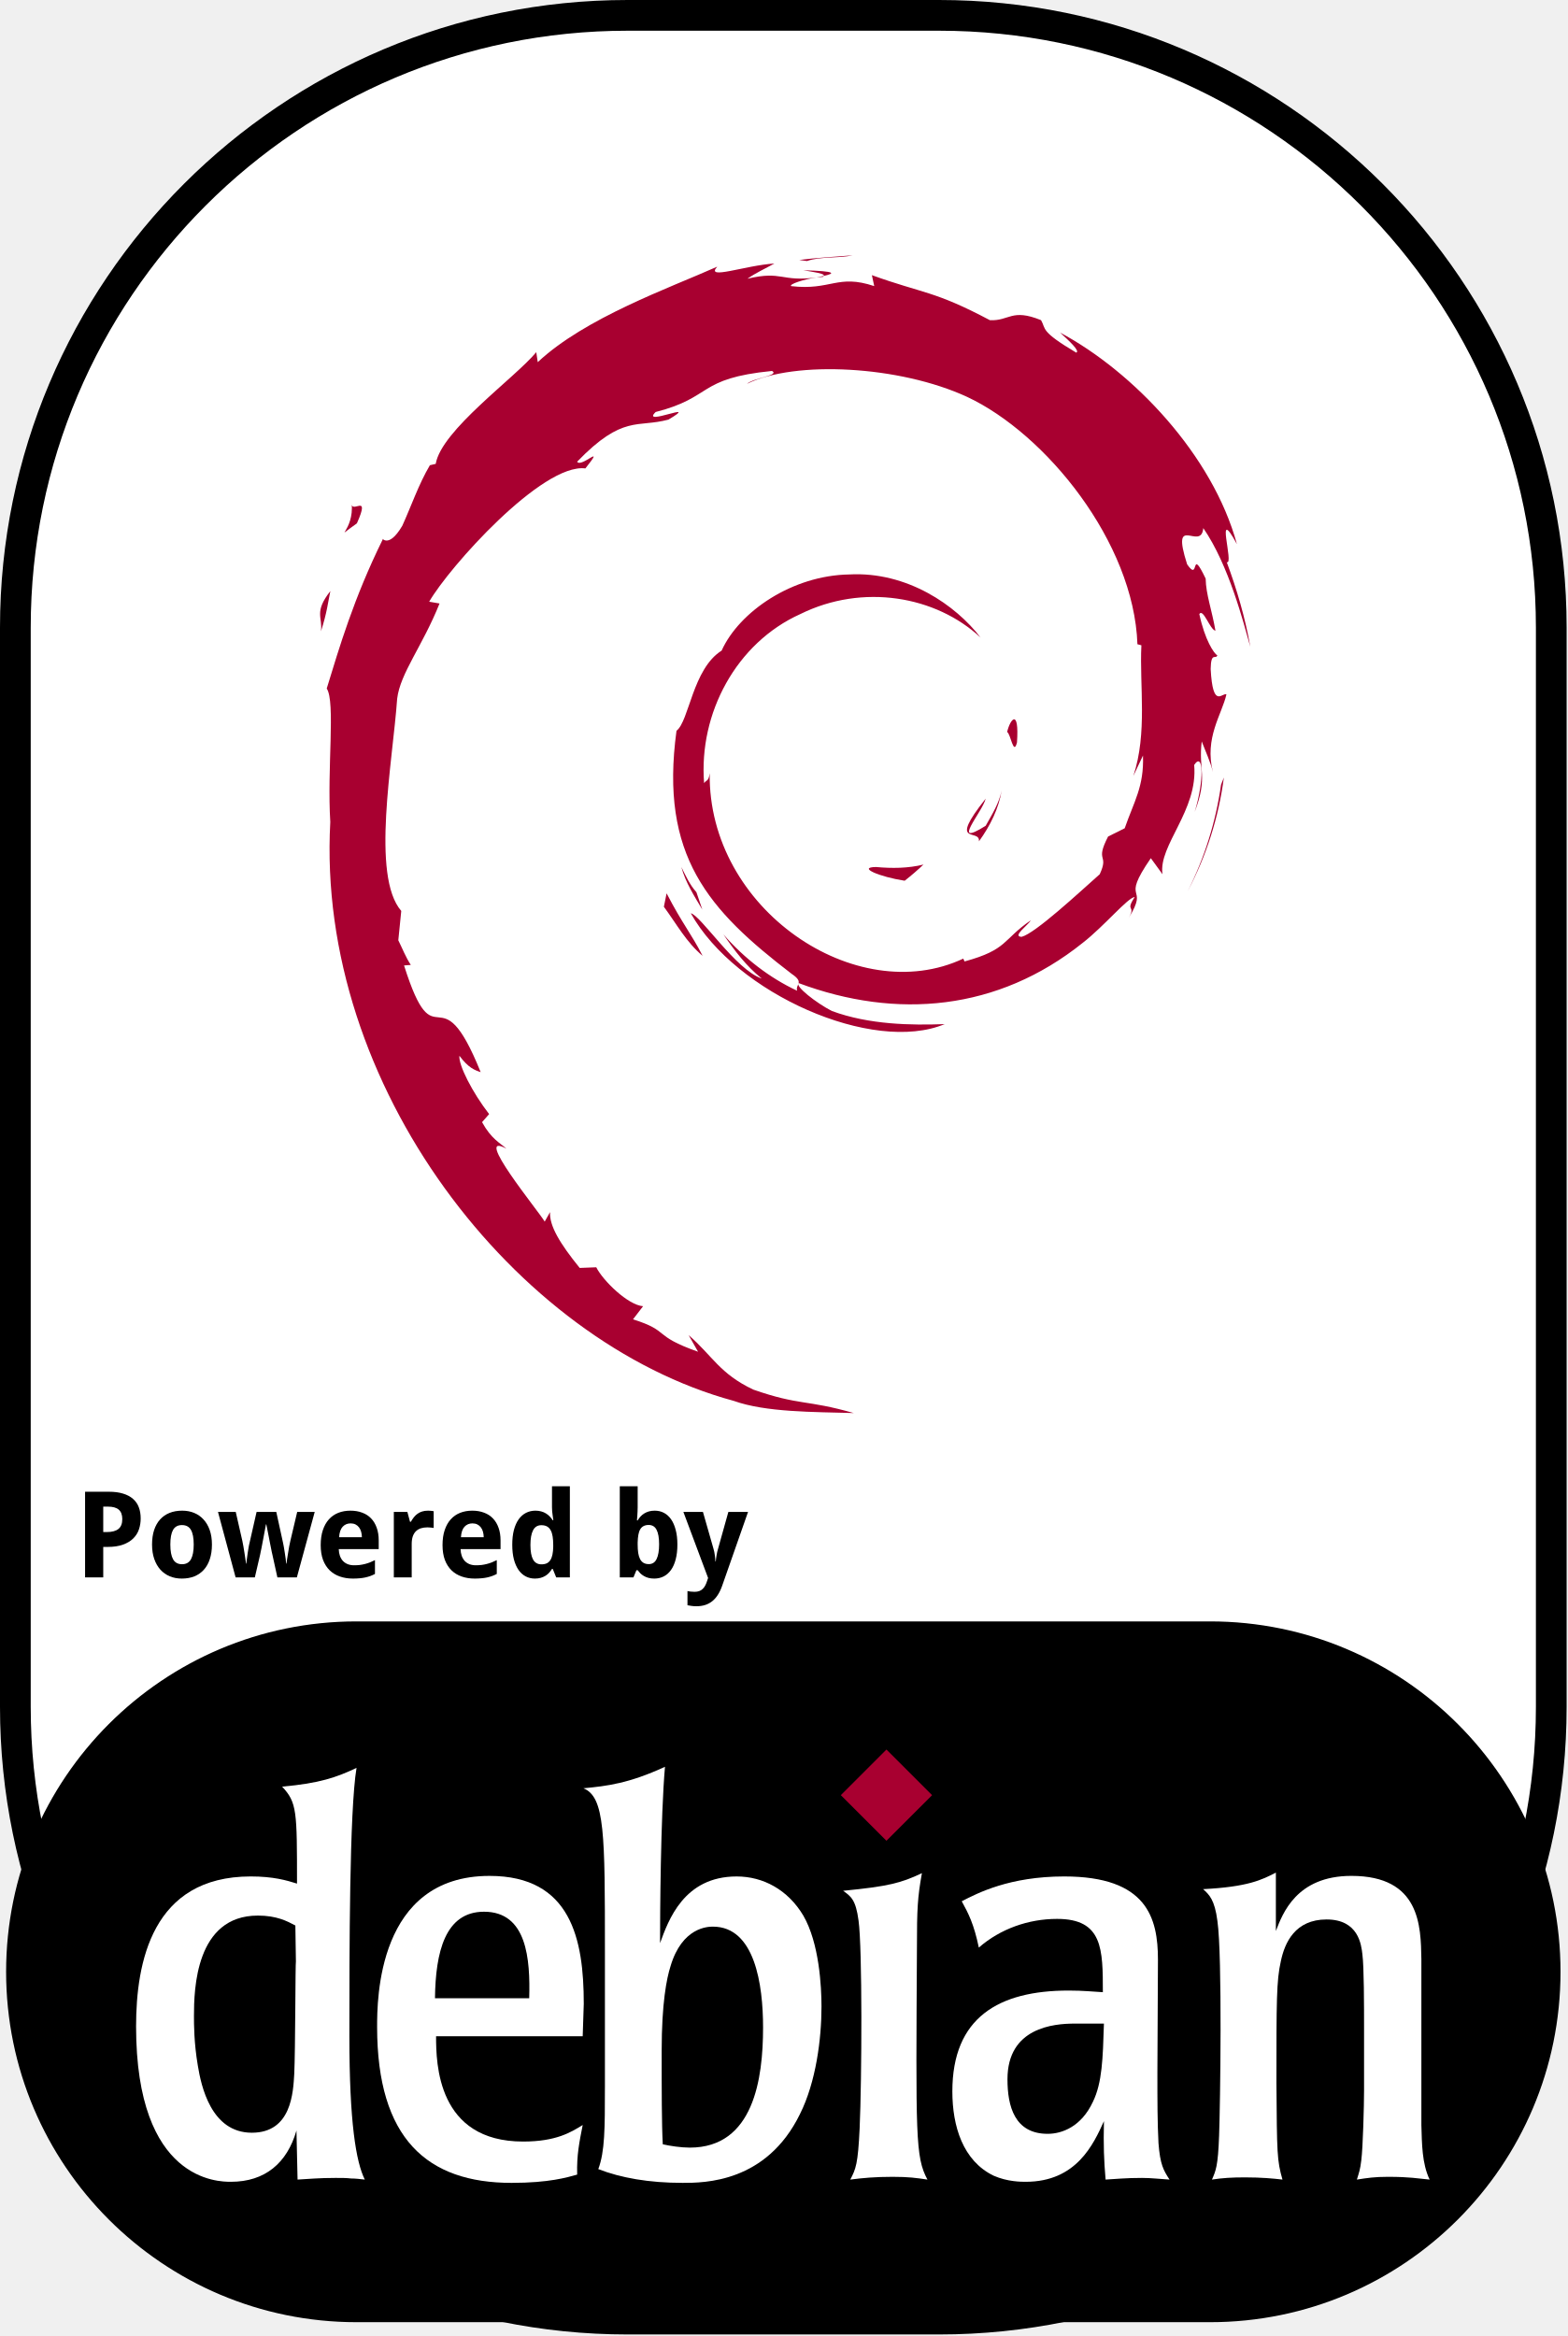
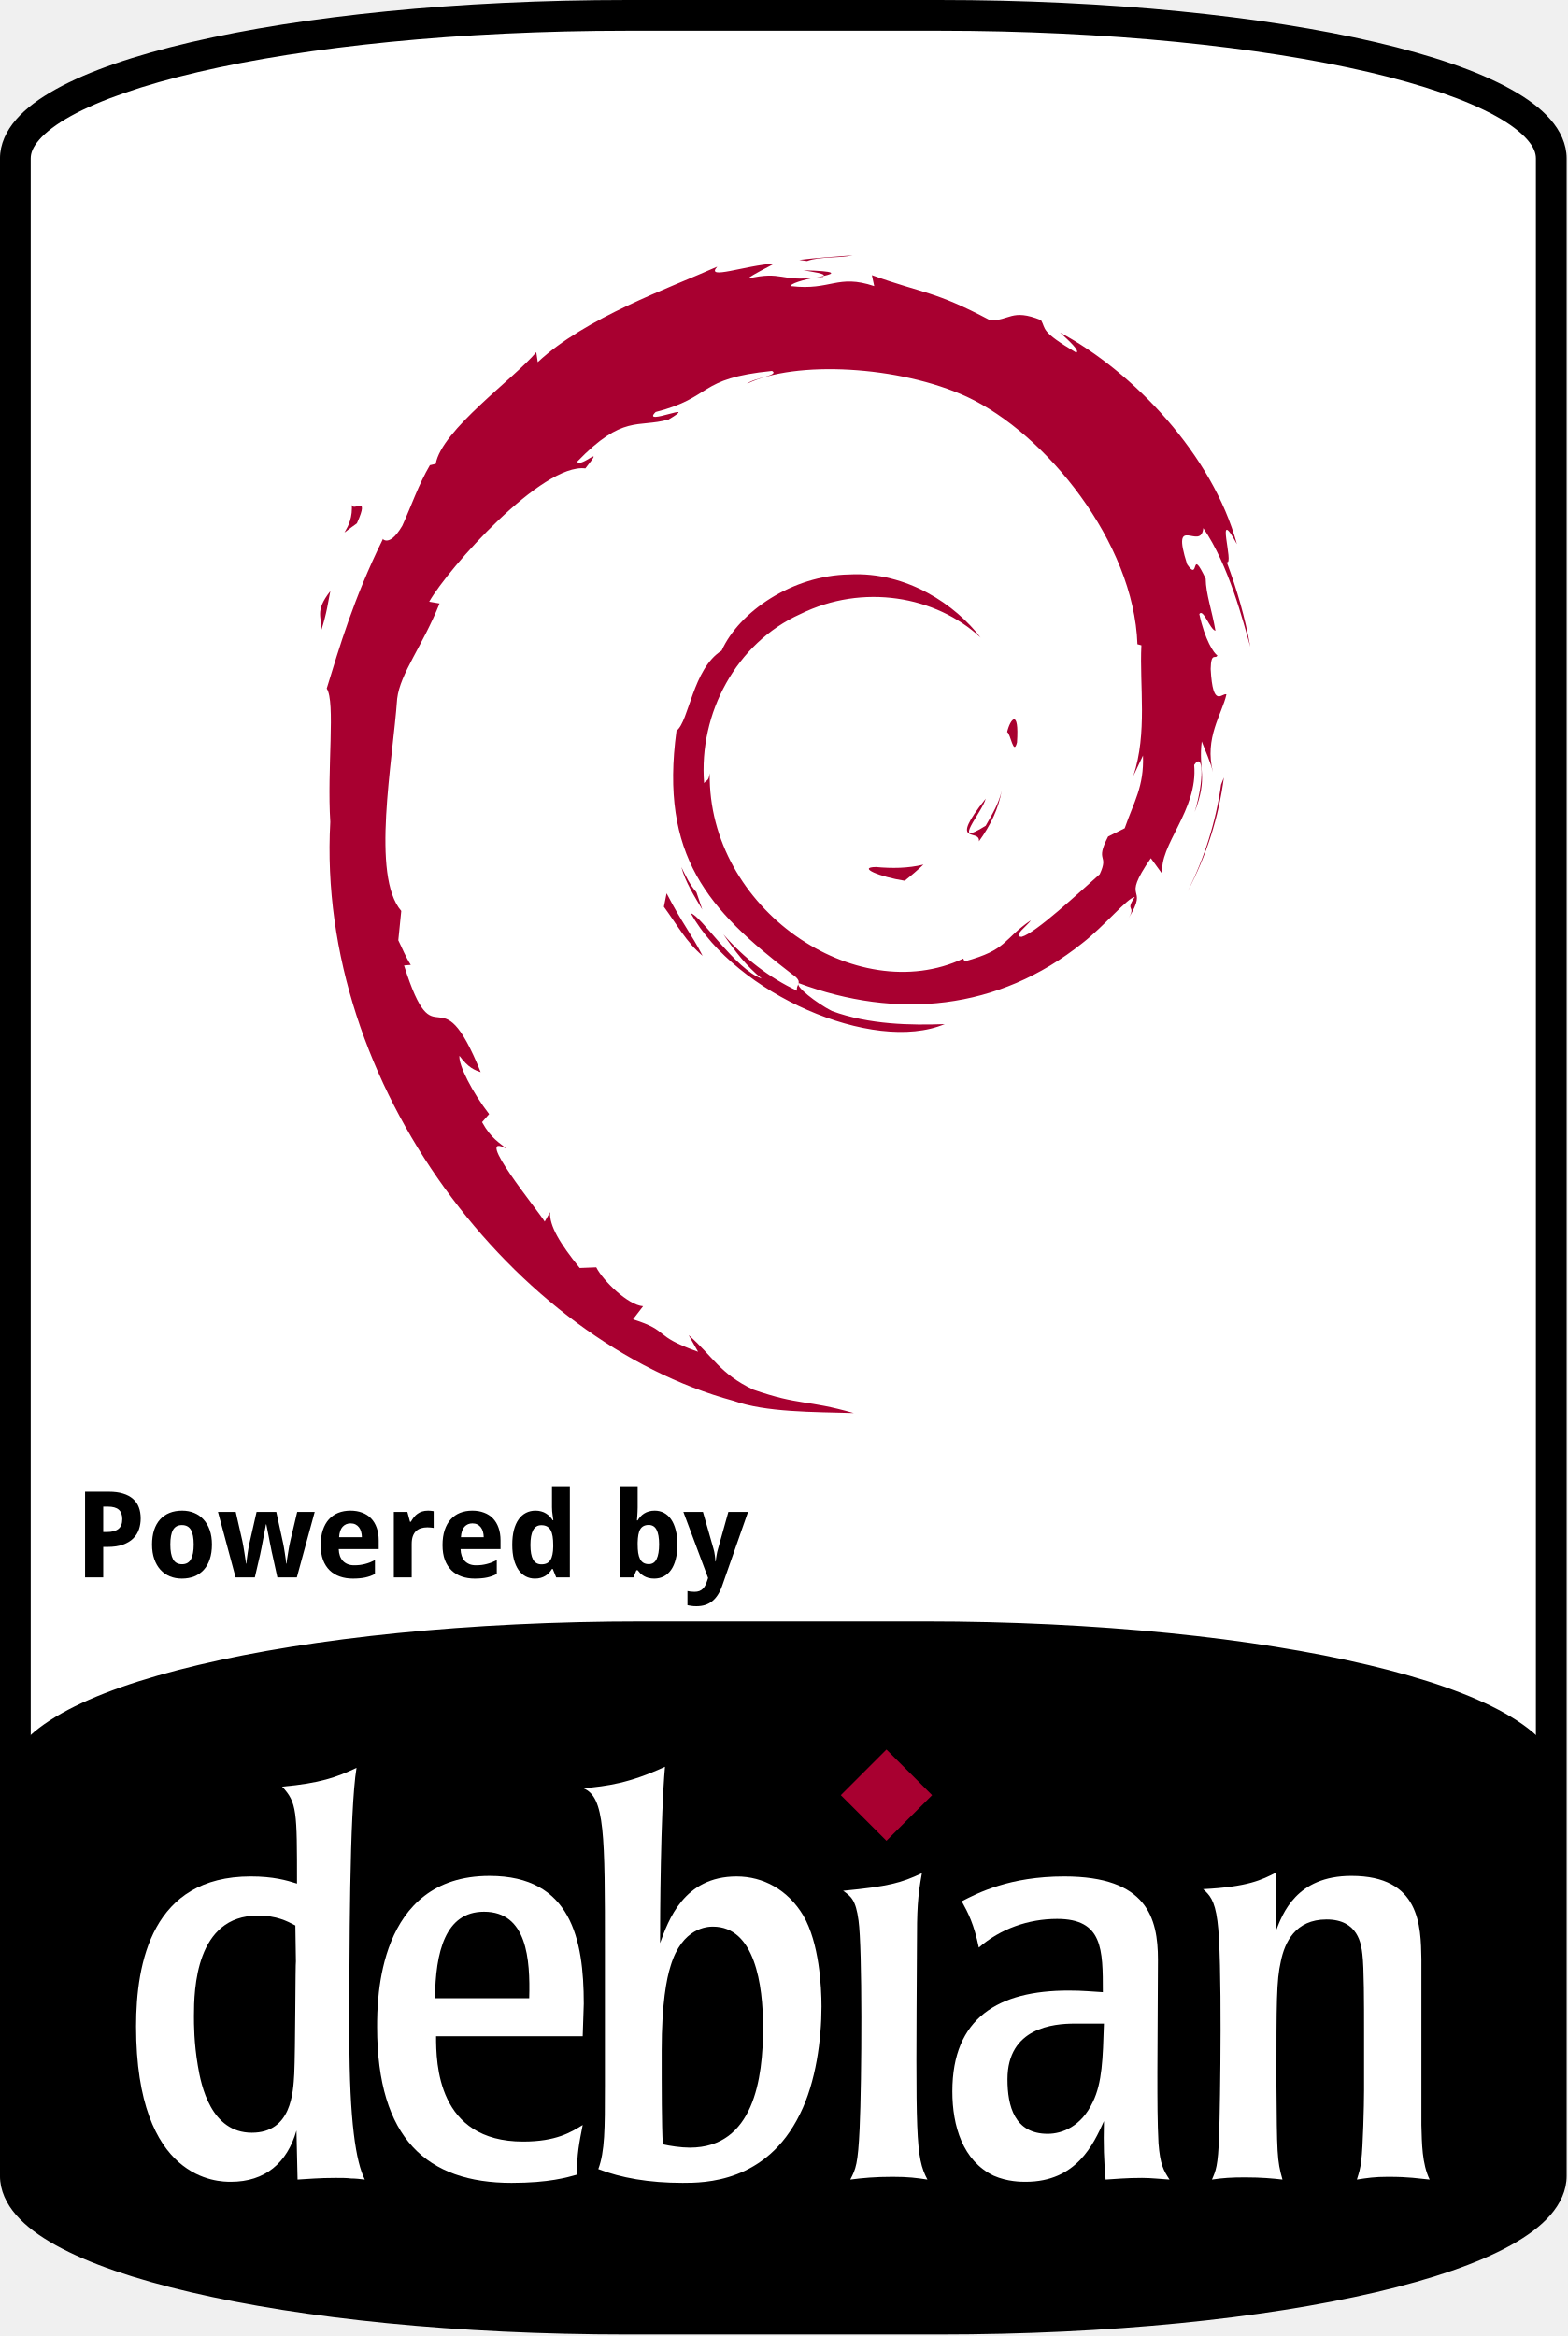
- <svg xmlns="http://www.w3.org/2000/svg" width="100%" height="100%" viewBox="0 0 907 1352" version="1.1" xml:space="preserve" style="fill-rule:evenodd;clip-rule:evenodd;stroke-linejoin:round;">
+ <svg xmlns="http://www.w3.org/2000/svg" width="100%" height="100%" viewBox="0 0 907 1352" version="1.1" xml:space="preserve" style="fill-rule:evenodd;clip-rule:evenodd;stroke-linejoin:round;stroke-miterlimit:2;">
  <rect id="Debian" x="0" y="0" width="906.667" height="1351.11" style="fill:none;" />
  <clipPath id="_clip1">
    <rect x="0" y="0" width="906.667" height="1351.11" />
  </clipPath>
  <g clip-path="url(#_clip1)">
-     <g id="READ-ME">
-       <path id="Frame" d="M897.778,363.221c-0,-195.561 -158.771,-354.332 -354.333,-354.332l-180.224,-0c-195.561,-0 -354.332,158.771 -354.332,354.332l-0,624.669c-0,195.561 158.771,354.332 354.332,354.332l180.224,0c195.562,0 354.333,-158.771 354.333,-354.332l-0,-624.669Z" style="fill:#fff;stroke:#000;stroke-width:17.78px;" />
-       <path id="Bottom" d="M895.371,1141.21c-0,-107.643 -87.393,-195.036 -195.036,-195.036l-494.004,0c-107.643,0 -195.035,87.393 -195.035,195.036c-0,107.643 87.392,195.036 195.035,195.036l494.004,-0c107.643,-0 195.036,-87.393 195.036,-195.036Z" style="stroke:#000;stroke-width:15.52px;" />
+     <g>
+       <g id="Frame">
+         <path id="path36023" d="M363.216,8.892l180.223,-0c196.299,-0 354.331,36.928 354.331,82.799l0,1167.73c0,45.871 -158.032,82.8 -354.331,82.8l-180.223,-0c-196.3,-0 -354.331,-36.929 -354.331,-82.8l-0,-1167.73c-0,-45.871 158.031,-82.799 354.331,-82.799Z" style="fill:#fff;fill-rule:nonzero;" />
+         <path id="path36025" d="M363.223,0c-98.707,0 -187.78,9.234 -252.805,24.429c-32.513,7.598 -58.999,16.618 -78.087,27.198c-9.543,5.29 -17.286,10.978 -22.976,17.509c-5.69,6.53 -9.365,14.275 -9.365,22.561l-0,1167.72c-0,8.285 3.675,16.03 9.365,22.56c5.69,6.531 13.433,12.219 22.976,17.509c19.088,10.581 45.574,19.6 78.087,27.198c65.025,15.195 154.098,24.429 252.805,24.429l180.21,0c98.707,0 187.781,-9.234 252.806,-24.429c32.512,-7.598 58.999,-16.617 78.086,-27.198c9.544,-5.29 17.286,-10.978 22.976,-17.509c5.69,-6.53 9.366,-14.275 9.366,-22.56l-0,-1167.72c-0,-8.286 -3.676,-16.031 -9.366,-22.561c-5.69,-6.531 -13.432,-12.219 -22.976,-17.509c-19.087,-10.58 -45.574,-19.6 -78.086,-27.198c-65.025,-15.195 -154.099,-24.429 -252.806,-24.429l-180.21,0Zm0,17.786l180.21,-0c97.592,-0 185.703,9.231 248.769,23.968c31.532,7.368 56.817,16.176 73.495,25.421c8.339,4.622 14.482,9.365 18.201,13.633c3.719,4.269 4.983,7.706 4.983,10.889l-0,1167.72c-0,3.182 -1.264,6.619 -4.983,10.888c-3.719,4.269 -9.862,9.011 -18.201,13.633c-16.678,9.245 -41.963,18.053 -73.495,25.421c-63.066,14.738 -151.177,23.969 -248.769,23.969l-180.21,-0c-97.592,-0 -185.703,-9.231 -248.768,-23.969c-31.533,-7.368 -56.818,-16.176 -73.496,-25.421c-8.339,-4.622 -14.482,-9.364 -18.201,-13.633c-3.719,-4.269 -4.983,-7.706 -4.983,-10.888l0,-1167.72c0,-3.183 1.264,-6.62 4.983,-10.889c3.719,-4.268 9.862,-9.011 18.201,-13.633c16.678,-9.245 41.963,-18.053 73.496,-25.421c63.065,-14.737 151.176,-23.968 248.768,-23.968Z" style="fill-rule:nonzero;" />
+       </g>
+       <g id="Bottom">
+         <path id="path35979" d="M371.596,946.173l163.463,0c199.609,0 360.304,38.151 360.304,85.54l0,218.99c0,47.389 -160.695,85.54 -360.304,85.54l-163.463,-0c-199.609,-0 -360.304,-38.151 -360.304,-85.54l-0,-218.99c-0,-47.389 160.695,-85.54 360.304,-85.54Z" style="fill-rule:nonzero;" />
+         <path id="path35981" d="M371.597,938.419c-100.298,0 -190.805,9.547 -256.796,25.214c-32.996,7.833 -59.838,17.123 -79.079,27.958c-19.24,10.836 -32.18,23.883 -32.18,40.116l0,218.988c0,16.233 12.94,29.303 32.18,40.139c19.241,10.835 46.083,20.125 79.079,27.958c65.991,15.667 156.498,25.214 256.796,25.214l163.462,0c100.299,0 190.805,-9.547 256.797,-25.214c32.996,-7.833 59.837,-17.123 79.078,-27.958c19.24,-10.836 32.18,-23.906 32.18,-40.139l0,-218.988c0,-16.233 -12.94,-29.28 -32.18,-40.116c-19.241,-10.835 -46.082,-20.125 -79.078,-27.958c-65.992,-15.667 -156.498,-25.214 -256.797,-25.214l-163.462,0Zm0,15.525l163.462,-0c99.31,-0 188.963,9.52 253.221,24.775c32.129,7.628 57.914,16.745 75.041,26.39c17.128,9.646 24.291,19.137 24.291,26.598l0,218.988c0,7.461 -7.163,16.952 -24.291,26.598c-17.127,9.645 -42.912,18.762 -75.041,26.39c-64.258,15.255 -153.911,24.798 -253.221,24.798l-163.462,0c-99.31,0 -188.963,-9.543 -253.221,-24.798c-32.129,-7.628 -57.913,-16.745 -75.041,-26.39c-17.127,-9.646 -24.291,-19.137 -24.291,-26.598l0,-218.988c0,-7.461 7.164,-16.952 24.291,-26.598c17.128,-9.645 42.912,-18.762 75.041,-26.39c64.258,-15.255 153.911,-24.775 253.221,-24.775Z" style="fill-rule:nonzero;" />
+       </g>
      <g id="Powered-By">
-         <path id="path12547" d="M59.75,886.702l2.069,0c2.962,0 5.189,-0.588 6.681,-1.763c1.515,-1.176 2.272,-3.087 2.272,-5.732c-0,-2.464 -0.678,-4.284 -2.035,-5.46c-1.334,-1.176 -3.436,-1.763 -6.308,-1.763l-2.679,-0l0,14.718Zm21.671,-7.868c-0,2.171 -0.328,4.251 -0.984,6.24c-0.655,1.99 -1.741,3.742 -3.255,5.257c-1.493,1.515 -3.471,2.724 -5.935,3.628c-2.442,0.905 -5.472,1.357 -9.089,1.357l-2.408,-0l0,17.635l-10.513,-0l0,-49.581l13.769,-0c3.188,-0 5.935,0.362 8.241,1.085c2.328,0.701 4.239,1.718 5.731,3.052c1.515,1.312 2.634,2.928 3.358,4.85c0.723,1.899 1.085,4.058 1.085,6.477l-0,0Z" style="fill-rule:nonzero;" />
-         <path id="path12549" d="M98.581,893.926c-0,3.775 0.531,6.624 1.594,8.546c1.062,1.899 2.792,2.848 5.189,2.848c2.373,0 4.092,-0.96 5.154,-2.882c1.063,-1.922 1.594,-4.759 1.594,-8.512c0,-3.776 -0.531,-6.591 -1.594,-8.445c-1.062,-1.876 -2.803,-2.815 -5.222,-2.815c-2.374,0 -4.092,0.939 -5.155,2.815c-1.04,1.854 -1.56,4.669 -1.56,8.445Zm24.078,-0c0,3.165 -0.407,5.968 -1.221,8.41c-0.791,2.442 -1.944,4.499 -3.459,6.172c-1.492,1.673 -3.323,2.951 -5.494,3.832c-2.148,0.86 -4.567,1.289 -7.257,1.289c-2.51,0 -4.816,-0.429 -6.918,-1.289c-2.103,-0.881 -3.923,-2.159 -5.46,-3.832c-1.515,-1.673 -2.702,-3.73 -3.561,-6.172c-0.859,-2.442 -1.289,-5.245 -1.289,-8.41c-0,-3.143 0.396,-5.935 1.187,-8.377c0.814,-2.442 1.967,-4.488 3.459,-6.138c1.515,-1.673 3.346,-2.939 5.494,-3.799c2.148,-0.859 4.578,-1.288 7.291,-1.288c2.51,-0 4.816,0.429 6.919,1.288c2.102,0.86 3.911,2.126 5.426,3.799c1.537,1.65 2.735,3.696 3.595,6.138c0.859,2.442 1.288,5.234 1.288,8.377Z" style="fill-rule:nonzero;" />
-         <path id="path12551" d="M160.54,912.951l-2.916,-13.26c-0.091,-0.384 -0.215,-0.927 -0.373,-1.628c-0.136,-0.724 -0.294,-1.526 -0.475,-2.408c-0.181,-0.904 -0.373,-1.854 -0.576,-2.849c-0.181,-1.017 -0.373,-2.023 -0.577,-3.018c-0.452,-2.329 -0.95,-4.838 -1.492,-7.529l-0.204,0c-0.52,2.691 -0.994,5.212 -1.424,7.563c-0.181,0.995 -0.373,2.001 -0.576,3.018c-0.181,1.018 -0.362,1.979 -0.543,2.883c-0.181,0.882 -0.35,1.684 -0.509,2.408c-0.135,0.723 -0.248,1.289 -0.339,1.695l-3.052,13.125l-11.124,-0l-10.208,-37.915l10.276,-0l3.832,16.787c0.204,0.882 0.407,1.944 0.611,3.188c0.226,1.221 0.429,2.464 0.61,3.73c0.204,1.244 0.384,2.431 0.543,3.561c0.158,1.108 0.282,1.99 0.373,2.645l0.203,0c0.023,-0.43 0.068,-0.983 0.136,-1.661c0.09,-0.701 0.192,-1.447 0.305,-2.239c0.113,-0.791 0.226,-1.594 0.339,-2.408c0.136,-0.836 0.26,-1.616 0.373,-2.34c0.136,-0.723 0.249,-1.356 0.339,-1.899c0.113,-0.565 0.204,-0.961 0.272,-1.187l4.137,-18.177l11.395,-0l3.968,18.177c0.113,0.498 0.26,1.267 0.441,2.306c0.181,1.04 0.361,2.16 0.542,3.358c0.204,1.176 0.373,2.329 0.509,3.459c0.136,1.108 0.215,1.978 0.237,2.611l0.204,0c0.068,-0.565 0.181,-1.402 0.339,-2.509c0.181,-1.108 0.373,-2.295 0.576,-3.561c0.204,-1.289 0.419,-2.566 0.645,-3.832c0.249,-1.266 0.475,-2.34 0.678,-3.222l3.968,-16.787l10.14,-0l-10.343,37.915l-11.26,-0Z" style="fill-rule:nonzero;" />
-         <path id="path12553" d="M202.898,881.683c-1.831,-0 -3.357,0.644 -4.578,1.933c-1.198,1.289 -1.888,3.312 -2.069,6.07l13.192,0c-0.022,-1.153 -0.169,-2.215 -0.441,-3.187c-0.271,-0.973 -0.678,-1.809 -1.22,-2.51c-0.543,-0.724 -1.221,-1.289 -2.035,-1.696c-0.814,-0.407 -1.764,-0.61 -2.849,-0.61l0,-0Zm1.323,31.946c-2.713,0 -5.212,-0.395 -7.495,-1.187c-2.284,-0.791 -4.251,-1.978 -5.901,-3.561c-1.65,-1.605 -2.939,-3.617 -3.866,-6.036c-0.905,-2.442 -1.357,-5.302 -1.357,-8.58c0,-3.324 0.419,-6.229 1.255,-8.716c0.837,-2.487 2.001,-4.556 3.493,-6.206c1.515,-1.673 3.324,-2.928 5.426,-3.765c2.126,-0.836 4.477,-1.254 7.054,-1.254c2.51,-0 4.771,0.384 6.783,1.152c2.035,0.747 3.753,1.855 5.155,3.324c1.424,1.47 2.509,3.278 3.255,5.426c0.769,2.125 1.153,4.567 1.153,7.325l0,5.019l-23.128,0c0.044,1.447 0.271,2.759 0.678,3.934c0.429,1.153 1.017,2.137 1.763,2.951c0.769,0.791 1.685,1.402 2.747,1.831c1.086,0.43 2.318,0.645 3.697,0.645c1.153,0 2.238,-0.057 3.256,-0.17c1.04,-0.136 2.046,-0.328 3.018,-0.576c0.972,-0.249 1.933,-0.554 2.882,-0.916c0.95,-0.384 1.922,-0.825 2.917,-1.322l-0,8.003c-0.904,0.475 -1.82,0.882 -2.747,1.221c-0.904,0.317 -1.865,0.588 -2.883,0.814c-1.017,0.226 -2.114,0.384 -3.289,0.475c-1.176,0.113 -2.465,0.17 -3.866,0.17l-0,-0.001Z" style="fill-rule:nonzero;" />
-         <path id="path12555" d="M247.698,874.324c0.271,-0 0.565,0.011 0.881,0.035c0.339,0 0.656,0.024 0.95,0.071c0.316,0.024 0.599,0.059 0.848,0.106c0.271,0.024 0.474,0.059 0.61,0.107l-0,9.699c-0.181,-0.047 -0.43,-0.093 -0.746,-0.136c-0.317,-0.047 -0.656,-0.083 -1.018,-0.106c-0.339,-0.048 -0.678,-0.071 -1.017,-0.071c-0.339,-0.024 -0.622,-0.036 -0.848,-0.036c-1.334,0 -2.566,0.17 -3.696,0.509c-1.108,0.34 -2.069,0.894 -2.883,1.662c-0.791,0.747 -1.413,1.741 -1.865,2.984c-0.43,1.221 -0.645,2.725 -0.645,4.511l0,19.297l-10.343,-0l-0,-37.915l7.834,-0l1.526,5.697l0.509,0c0.542,-0.972 1.13,-1.854 1.763,-2.645c0.633,-0.791 1.334,-1.458 2.103,-2.001c0.791,-0.565 1.673,-0.995 2.645,-1.289c0.995,-0.316 2.125,-0.475 3.391,-0.475l0.001,-0.004Z" style="fill-rule:nonzero;" />
-         <path id="path12557" d="M273.404,881.683c-1.832,-0 -3.358,0.644 -4.579,1.933c-1.198,1.289 -1.887,3.312 -2.068,6.07l13.192,0c-0.023,-1.153 -0.17,-2.215 -0.441,-3.187c-0.271,-0.973 -0.678,-1.809 -1.221,-2.51c-0.542,-0.724 -1.221,-1.289 -2.035,-1.696c-0.813,-0.407 -1.763,-0.61 -2.848,-0.61l-0,-0Zm1.322,31.946c-2.713,0 -5.211,-0.395 -7.494,-1.187c-2.284,-0.791 -4.251,-1.978 -5.901,-3.561c-1.651,-1.605 -2.94,-3.617 -3.866,-6.036c-0.905,-2.442 -1.357,-5.302 -1.357,-8.58c-0,-3.324 0.418,-6.229 1.255,-8.716c0.836,-2.487 2.001,-4.556 3.493,-6.206c1.515,-1.673 3.323,-2.928 5.426,-3.765c2.125,-0.836 4.477,-1.254 7.054,-1.254c2.51,-0 4.77,0.384 6.783,1.152c2.034,0.747 3.753,1.855 5.154,3.324c1.425,1.47 2.51,3.278 3.256,5.426c0.769,2.125 1.153,4.567 1.153,7.325l0,5.019l-23.129,0c0.045,1.447 0.271,2.759 0.679,3.934c0.429,1.153 1.017,2.137 1.763,2.951c0.769,0.791 1.684,1.402 2.747,1.831c1.085,0.43 2.317,0.645 3.697,0.645c1.153,0 2.238,-0.057 3.255,-0.17c1.04,-0.136 2.046,-0.328 3.018,-0.576c0.973,-0.249 1.934,-0.554 2.883,-0.916c0.95,-0.384 1.922,-0.825 2.917,-1.322l-0,8.003c-0.905,0.475 -1.82,0.882 -2.747,1.221c-0.905,0.317 -1.866,0.588 -2.883,0.814c-1.017,0.226 -2.114,0.384 -3.29,0.475c-1.175,0.113 -2.464,0.17 -3.866,0.17l0,-0.001Z" style="fill-rule:nonzero;" />
-         <path id="path12559" d="M309.589,913.629c-1.944,0 -3.719,-0.418 -5.324,-1.255c-1.605,-0.836 -2.985,-2.068 -4.138,-3.696c-1.153,-1.651 -2.057,-3.697 -2.713,-6.138c-0.633,-2.442 -0.949,-5.268 -0.949,-8.479c-0,-3.255 0.316,-6.104 0.949,-8.546c0.656,-2.464 1.572,-4.522 2.747,-6.172c1.199,-1.673 2.623,-2.928 4.273,-3.765c1.651,-0.836 3.471,-1.254 5.46,-1.254c1.221,-0 2.34,0.146 3.358,0.44c1.017,0.272 1.933,0.668 2.747,1.187c0.814,0.498 1.537,1.086 2.17,1.764c0.656,0.656 1.232,1.379 1.73,2.17l0.339,0c-0.136,-0.882 -0.26,-1.775 -0.373,-2.679c-0.113,-0.769 -0.215,-1.582 -0.305,-2.442c-0.068,-0.882 -0.102,-1.695 -0.102,-2.442l0,-12.141l10.344,0l-0,52.77l-7.902,-0l-2.001,-4.918l-0.441,0c-0.475,0.769 -1.017,1.503 -1.628,2.205c-0.61,0.677 -1.323,1.265 -2.136,1.763c-0.792,0.498 -1.696,0.893 -2.713,1.187c-0.995,0.294 -2.126,0.44 -3.392,0.44l0,0.001Zm3.765,-8.241c1.22,0 2.26,-0.203 3.12,-0.61c0.859,-0.43 1.548,-1.063 2.068,-1.899c0.543,-0.86 0.939,-1.922 1.187,-3.188c0.272,-1.266 0.419,-2.747 0.441,-4.443l0,-1.12c0,-1.831 -0.113,-3.459 -0.339,-4.883c-0.226,-1.425 -0.599,-2.612 -1.119,-3.561c-0.52,-0.972 -1.221,-1.707 -2.103,-2.204c-0.881,-0.498 -1.989,-0.747 -3.323,-0.747c-2.171,0 -3.764,0.984 -4.782,2.951c-1.017,1.944 -1.526,4.781 -1.526,8.512c0,3.73 0.509,6.534 1.526,8.41c1.04,1.854 2.657,2.781 4.85,2.781l-0,0.001Z" style="fill-rule:nonzero;" />
-         <path id="path12561" d="M378.908,874.324c1.944,-0 3.719,0.418 5.324,1.254c1.606,0.837 2.985,2.08 4.138,3.731c1.153,1.65 2.046,3.697 2.679,6.138c0.656,2.442 0.983,5.268 0.983,8.479c0,3.255 -0.327,6.115 -0.983,8.58c-0.633,2.441 -1.538,4.487 -2.713,6.138c-1.176,1.65 -2.589,2.894 -4.239,3.73c-1.651,0.837 -3.471,1.255 -5.46,1.255c-1.266,0 -2.397,-0.136 -3.392,-0.407c-0.972,-0.272 -1.842,-0.634 -2.611,-1.086c-0.769,-0.452 -1.447,-0.96 -2.035,-1.526c-0.565,-0.588 -1.085,-1.198 -1.56,-1.831l-0.712,-0l-1.73,4.171l-7.901,0l-0,-52.769l10.343,0l0,12.277c0,0.746 -0.022,1.56 -0.067,2.442c-0.045,0.859 -0.09,1.661 -0.136,2.407c-0.068,0.882 -0.135,1.764 -0.203,2.646l0.407,-0c0.474,-0.792 1.017,-1.526 1.627,-2.205c0.611,-0.678 1.312,-1.266 2.103,-1.763c0.814,-0.52 1.73,-0.927 2.747,-1.221c1.017,-0.294 2.148,-0.441 3.391,-0.441l-0,0.001Zm-3.493,8.275c-1.153,-0 -2.137,0.215 -2.951,0.644c-0.791,0.408 -1.435,1.029 -1.933,1.866c-0.497,0.836 -0.859,1.899 -1.085,3.188c-0.226,1.266 -0.362,2.746 -0.407,4.442l0,1.12c0,1.831 0.102,3.459 0.305,4.883c0.226,1.425 0.588,2.623 1.086,3.595c0.497,0.95 1.153,1.673 1.967,2.171c0.836,0.497 1.865,0.746 3.086,0.746c2.057,-0 3.561,-0.972 4.51,-2.917c0.972,-1.967 1.458,-4.815 1.458,-8.546c0,-3.73 -0.486,-6.522 -1.458,-8.376c-0.949,-1.877 -2.476,-2.815 -4.578,-2.815l-0,-0.001Z" style="fill-rule:nonzero;" />
-         <path id="path12563" d="M395.492,875.036l11.327,-0l6.104,21.331c0.361,1.176 0.621,2.431 0.779,3.765c0.182,1.334 0.295,2.532 0.339,3.594l0.204,0c0.047,-0.519 0.104,-1.096 0.17,-1.729c0.09,-0.633 0.192,-1.278 0.304,-1.933c0.114,-0.656 0.238,-1.3 0.374,-1.933c0.158,-0.656 0.316,-1.244 0.474,-1.764l5.969,-21.331l11.395,-0l-14.99,42.764c-1.401,4.002 -3.312,6.975 -5.731,8.92c-2.419,1.944 -5.449,2.916 -9.089,2.916c-1.175,0 -2.193,-0.068 -3.052,-0.203c-0.859,-0.113 -1.594,-0.238 -2.204,-0.373l-0,-8.207c0.475,0.113 1.074,0.215 1.797,0.305c0.724,0.09 1.481,0.135 2.272,0.135c1.086,0 2.013,-0.146 2.781,-0.44c0.769,-0.294 1.425,-0.712 1.967,-1.255c0.565,-0.52 1.04,-1.153 1.425,-1.899c0.407,-0.747 0.757,-1.583 1.051,-2.51l0.645,-1.899l-14.311,-38.254Z" style="fill-rule:nonzero;" />
+         <path id="path12547" d="M59.746,886.701l2.069,0c2.961,0 5.188,-0.588 6.68,-1.763c1.515,-1.176 2.273,-3.086 2.273,-5.732c-0,-2.464 -0.679,-4.284 -2.035,-5.46c-1.334,-1.175 -3.437,-1.763 -6.308,-1.763l-2.679,-0l-0,14.718Zm21.67,-7.868c0,2.171 -0.328,4.251 -0.983,6.24c-0.656,1.99 -1.741,3.742 -3.256,5.257c-1.492,1.515 -3.47,2.724 -5.935,3.629c-2.441,0.904 -5.471,1.356 -9.088,1.356l-2.408,0l-0,17.635l-10.513,-0l-0,-49.581l13.768,-0c3.188,-0 5.935,0.362 8.241,1.085c2.329,0.701 4.239,1.719 5.732,3.053c1.514,1.311 2.634,2.927 3.357,4.849c0.724,1.899 1.085,4.058 1.085,6.478l0,-0.001Z" style="fill-rule:nonzero;" />
+         <path id="path12549" d="M98.576,893.925c0,3.775 0.532,6.624 1.594,8.546c1.063,1.899 2.792,2.848 5.189,2.848c2.374,0 4.092,-0.96 5.155,-2.882c1.062,-1.922 1.594,-4.759 1.594,-8.512c-0,-3.776 -0.532,-6.591 -1.594,-8.445c-1.063,-1.876 -2.804,-2.814 -5.223,-2.814c-2.374,-0 -4.092,0.938 -5.155,2.814c-1.04,1.854 -1.56,4.669 -1.56,8.445Zm24.079,-0c-0,3.165 -0.407,5.968 -1.221,8.41c-0.792,2.442 -1.945,4.499 -3.459,6.172c-1.493,1.673 -3.324,2.951 -5.494,3.833c-2.148,0.859 -4.567,1.288 -7.258,1.288c-2.509,0 -4.815,-0.429 -6.918,-1.288c-2.103,-0.882 -3.923,-2.16 -5.46,-3.833c-1.515,-1.673 -2.702,-3.73 -3.561,-6.172c-0.859,-2.442 -1.289,-5.245 -1.289,-8.41c0,-3.143 0.396,-5.935 1.187,-8.377c0.814,-2.442 1.967,-4.488 3.46,-6.138c1.514,-1.673 3.346,-2.939 5.493,-3.798c2.148,-0.86 4.579,-1.289 7.292,-1.289c2.509,-0 4.815,0.429 6.918,1.289c2.103,0.859 3.911,2.125 5.426,3.798c1.538,1.65 2.736,3.696 3.595,6.138c0.859,2.442 1.289,5.234 1.289,8.377Z" style="fill-rule:nonzero;" />
+         <path id="path12551" d="M160.536,912.95l-2.917,-13.26c-0.09,-0.384 -0.215,-0.927 -0.373,-1.628c-0.136,-0.724 -0.294,-1.526 -0.475,-2.408c-0.181,-0.904 -0.373,-1.854 -0.576,-2.848c-0.181,-1.018 -0.373,-2.024 -0.577,-3.019c-0.452,-2.328 -0.949,-4.838 -1.492,-7.528l-0.203,-0c-0.52,2.69 -0.995,5.211 -1.425,7.562c-0.181,0.995 -0.373,2.001 -0.576,3.019c-0.181,1.017 -0.362,1.978 -0.543,2.882c-0.181,0.882 -0.35,1.684 -0.508,2.408c-0.136,0.723 -0.249,1.289 -0.34,1.696l-3.052,13.124l-11.123,-0l-10.208,-37.915l10.275,0l3.833,16.787c0.203,0.882 0.407,1.944 0.61,3.188c0.226,1.221 0.429,2.464 0.61,3.73c0.204,1.244 0.385,2.431 0.543,3.561c0.158,1.108 0.283,1.99 0.373,2.645l0.203,0c0.023,-0.429 0.069,-0.983 0.136,-1.661c0.091,-0.701 0.192,-1.447 0.305,-2.239c0.113,-0.791 0.226,-1.593 0.339,-2.407c0.136,-0.837 0.26,-1.617 0.374,-2.34c0.135,-0.724 0.248,-1.357 0.339,-1.9c0.113,-0.565 0.203,-0.961 0.271,-1.187l4.137,-18.177l11.395,0l3.968,18.177c0.113,0.498 0.26,1.267 0.441,2.307c0.181,1.04 0.362,2.159 0.542,3.357c0.204,1.176 0.374,2.329 0.509,3.459c0.136,1.108 0.215,1.978 0.238,2.611l0.203,0c0.068,-0.565 0.181,-1.401 0.339,-2.509c0.181,-1.108 0.373,-2.295 0.577,-3.561c0.203,-1.289 0.418,-2.566 0.644,-3.832c0.249,-1.266 0.475,-2.34 0.678,-3.222l3.968,-16.787l10.14,0l-10.343,37.915l-11.259,-0Z" style="fill-rule:nonzero;" />
+         <path id="path12553" d="M202.893,881.682c-1.831,0 -3.357,0.644 -4.578,1.933c-1.198,1.289 -1.888,3.312 -2.069,6.071l13.192,-0c-0.022,-1.153 -0.169,-2.216 -0.441,-3.188c-0.271,-0.972 -0.678,-1.809 -1.22,-2.51c-0.543,-0.723 -1.221,-1.289 -2.035,-1.695c-0.814,-0.408 -1.764,-0.611 -2.849,-0.611l0,0Zm1.323,31.946c-2.713,0 -5.212,-0.395 -7.495,-1.187c-2.284,-0.791 -4.251,-1.978 -5.901,-3.561c-1.65,-1.605 -2.939,-3.617 -3.866,-6.036c-0.904,-2.442 -1.357,-5.302 -1.357,-8.58c0,-3.324 0.419,-6.229 1.255,-8.716c0.837,-2.487 2.001,-4.555 3.493,-6.206c1.515,-1.673 3.324,-2.928 5.426,-3.764c2.126,-0.837 4.477,-1.255 7.054,-1.255c2.51,-0 4.771,0.384 6.783,1.153c2.035,0.746 3.753,1.854 5.155,3.323c1.424,1.47 2.509,3.278 3.255,5.426c0.769,2.125 1.153,4.567 1.153,7.325l0,5.02l-23.128,-0c0.044,1.447 0.271,2.758 0.678,3.934c0.429,1.153 1.017,2.136 1.763,2.95c0.769,0.791 1.685,1.402 2.747,1.831c1.086,0.43 2.318,0.645 3.697,0.645c1.153,0 2.238,-0.057 3.256,-0.17c1.04,-0.135 2.046,-0.328 3.018,-0.576c0.972,-0.249 1.933,-0.554 2.882,-0.916c0.95,-0.384 1.922,-0.825 2.917,-1.322l-0,8.003c-0.904,0.475 -1.82,0.882 -2.747,1.221c-0.904,0.317 -1.865,0.588 -2.883,0.814c-1.017,0.226 -2.114,0.384 -3.289,0.475c-1.176,0.113 -2.465,0.17 -3.866,0.17l-0,-0.001Z" style="fill-rule:nonzero;" />
+         <path id="path12555" d="M247.692,874.323c0.272,-0 0.566,0.012 0.882,0.035c0.339,0 0.656,0.024 0.95,0.071c0.316,0.024 0.599,0.059 0.847,0.106c0.272,0.024 0.475,0.059 0.611,0.107l-0,9.699c-0.181,-0.047 -0.43,-0.093 -0.746,-0.136c-0.317,-0.047 -0.656,-0.083 -1.018,-0.106c-0.339,-0.047 -0.678,-0.071 -1.017,-0.071c-0.339,-0.024 -0.622,-0.036 -0.848,-0.036c-1.334,0 -2.566,0.17 -3.696,0.51c-1.108,0.339 -2.069,0.893 -2.883,1.661c-0.791,0.747 -1.413,1.742 -1.865,2.985c-0.43,1.22 -0.645,2.724 -0.645,4.51l0,19.297l-10.343,-0l-0,-37.915l7.834,-0l1.526,5.697l0.509,0c0.542,-0.972 1.13,-1.854 1.763,-2.645c0.633,-0.791 1.334,-1.458 2.103,-2.001c0.791,-0.565 1.673,-0.995 2.645,-1.289c0.995,-0.316 2.125,-0.474 3.391,-0.474l0,-0.005Z" style="fill-rule:nonzero;" />
+         <path id="path12557" d="M273.399,881.682c-1.832,0 -3.358,0.644 -4.579,1.933c-1.198,1.289 -1.888,3.312 -2.068,6.071l13.192,-0c-0.023,-1.153 -0.17,-2.216 -0.441,-3.188c-0.271,-0.972 -0.678,-1.809 -1.221,-2.51c-0.543,-0.723 -1.221,-1.289 -2.035,-1.695c-0.814,-0.408 -1.763,-0.611 -2.848,-0.611l-0,0Zm1.322,31.946c-2.713,0 -5.211,-0.395 -7.495,-1.187c-2.283,-0.791 -4.25,-1.978 -5.901,-3.561c-1.65,-1.605 -2.939,-3.617 -3.866,-6.036c-0.904,-2.442 -1.356,-5.302 -1.356,-8.58c-0,-3.324 0.418,-6.229 1.255,-8.716c0.836,-2.487 2,-4.555 3.493,-6.206c1.514,-1.673 3.323,-2.928 5.426,-3.764c2.125,-0.837 4.476,-1.255 7.054,-1.255c2.509,-0 4.77,0.384 6.782,1.153c2.035,0.746 3.753,1.854 5.155,3.323c1.424,1.47 2.51,3.278 3.256,5.426c0.768,2.125 1.153,4.567 1.153,7.325l-0,5.02l-23.129,-0c0.045,1.447 0.271,2.758 0.678,3.934c0.43,1.153 1.018,2.136 1.764,2.95c0.769,0.791 1.684,1.402 2.747,1.831c1.085,0.43 2.317,0.645 3.696,0.645c1.153,0 2.239,-0.057 3.256,-0.17c1.04,-0.135 2.046,-0.328 3.018,-0.576c0.972,-0.249 1.933,-0.554 2.883,-0.916c0.949,-0.384 1.922,-0.825 2.916,-1.322l0,8.003c-0.904,0.475 -1.82,0.882 -2.747,1.221c-0.904,0.317 -1.865,0.588 -2.882,0.814c-1.018,0.226 -2.114,0.384 -3.29,0.475c-1.175,0.113 -2.464,0.17 -3.866,0.17l0,-0.001Z" style="fill-rule:nonzero;" />
+         <path id="path12559" d="M309.584,913.628c-1.945,0 -3.719,-0.418 -5.325,-1.255c-1.605,-0.836 -2.984,-2.068 -4.137,-3.696c-1.153,-1.651 -2.057,-3.697 -2.713,-6.138c-0.633,-2.442 -0.95,-5.268 -0.95,-8.479c0,-3.255 0.317,-6.104 0.95,-8.546c0.656,-2.464 1.571,-4.521 2.747,-6.172c1.198,-1.673 2.623,-2.928 4.273,-3.764c1.65,-0.837 3.471,-1.255 5.46,-1.255c1.221,-0 2.34,0.147 3.357,0.44c1.018,0.272 1.934,0.668 2.747,1.187c0.814,0.498 1.538,1.086 2.171,1.764c0.656,0.656 1.232,1.379 1.729,2.17l0.34,0c-0.136,-0.881 -0.26,-1.774 -0.373,-2.679c-0.114,-0.768 -0.215,-1.582 -0.306,-2.442c-0.067,-0.881 -0.101,-1.695 -0.101,-2.441l-0,-12.141l10.343,-0l0,52.769l-7.902,-0l-2.001,-4.918l-0.44,0c-0.475,0.769 -1.018,1.504 -1.628,2.205c-0.611,0.678 -1.323,1.265 -2.137,1.763c-0.791,0.498 -1.695,0.893 -2.713,1.187c-0.995,0.294 -2.125,0.441 -3.391,0.441l-0,0Zm3.764,-8.241c1.221,0 2.261,-0.203 3.12,-0.61c0.859,-0.43 1.549,-1.063 2.069,-1.899c0.543,-0.859 0.938,-1.922 1.187,-3.188c0.271,-1.266 0.418,-2.747 0.441,-4.443l-0,-1.12c-0,-1.831 -0.113,-3.459 -0.339,-4.883c-0.226,-1.424 -0.599,-2.611 -1.119,-3.561c-0.52,-0.972 -1.221,-1.707 -2.103,-2.204c-0.882,-0.498 -1.99,-0.747 -3.324,-0.747c-2.17,0 -3.764,0.984 -4.781,2.951c-1.018,1.944 -1.526,4.781 -1.526,8.512c-0,3.73 0.508,6.534 1.526,8.41c1.04,1.854 2.656,2.781 4.849,2.781l0,0.001Z" style="fill-rule:nonzero;" />
+         <path id="path12561" d="M378.902,874.323c1.945,-0 3.719,0.418 5.325,1.255c1.605,0.836 2.984,2.08 4.137,3.73c1.153,1.651 2.046,3.697 2.679,6.138c0.656,2.442 0.984,5.268 0.984,8.479c-0,3.255 -0.328,6.115 -0.984,8.58c-0.633,2.441 -1.537,4.488 -2.713,6.138c-1.176,1.65 -2.589,2.894 -4.239,3.73c-1.65,0.837 -3.47,1.255 -5.46,1.255c-1.266,0 -2.397,-0.136 -3.391,-0.407c-0.973,-0.272 -1.843,-0.634 -2.612,-1.086c-0.768,-0.452 -1.447,-0.96 -2.034,-1.526c-0.566,-0.588 -1.086,-1.198 -1.56,-1.831l-0.713,-0l-1.729,4.171l-7.902,0l0,-52.769l10.344,0l-0,12.277c-0,0.746 -0.023,1.56 -0.068,2.442c-0.045,0.859 -0.09,1.661 -0.135,2.408c-0.068,0.881 -0.136,1.763 -0.204,2.645l0.407,-0c0.475,-0.792 1.017,-1.526 1.628,-2.205c0.61,-0.678 1.311,-1.265 2.102,-1.763c0.814,-0.52 1.73,-0.927 2.747,-1.221c1.018,-0.294 2.148,-0.441 3.392,-0.441l-0.001,0.001Zm-3.493,8.275c-1.153,-0 -2.136,0.215 -2.95,0.645c-0.792,0.407 -1.436,1.028 -1.933,1.865c-0.498,0.836 -0.859,1.899 -1.085,3.188c-0.227,1.266 -0.362,2.747 -0.407,4.442l-0,1.12c-0,1.831 0.101,3.459 0.305,4.883c0.226,1.425 0.588,2.623 1.085,3.595c0.497,0.95 1.153,1.673 1.967,2.171c0.836,0.497 1.865,0.746 3.086,0.746c2.057,0 3.561,-0.972 4.51,-2.916c0.973,-1.967 1.459,-4.816 1.459,-8.547c-0,-3.73 -0.486,-6.522 -1.459,-8.376c-0.949,-1.877 -2.475,-2.815 -4.578,-2.815l0,-0.001Z" style="fill-rule:nonzero;" />
+         <path id="path12563" d="M395.486,875.035l11.327,0l6.104,21.331c0.362,1.176 0.621,2.431 0.78,3.765c0.181,1.334 0.294,2.532 0.339,3.595l0.203,-0c0.047,-0.52 0.104,-1.097 0.17,-1.73c0.09,-0.633 0.192,-1.277 0.305,-1.933c0.113,-0.656 0.237,-1.3 0.373,-1.933c0.158,-0.656 0.316,-1.244 0.475,-1.764l5.968,-21.331l11.395,0l-14.989,42.765c-1.402,4.001 -3.313,6.974 -5.732,8.919c-2.419,1.944 -5.448,2.916 -9.088,2.916c-1.176,0 -2.193,-0.068 -3.053,-0.203c-0.859,-0.113 -1.594,-0.238 -2.204,-0.373l0,-8.207c0.475,0.113 1.074,0.215 1.797,0.305c0.724,0.09 1.481,0.135 2.273,0.135c1.085,0 2.012,-0.146 2.78,-0.44c0.769,-0.294 1.425,-0.712 1.967,-1.255c0.566,-0.52 1.04,-1.153 1.425,-1.899c0.407,-0.747 0.757,-1.583 1.051,-2.51l0.645,-1.899l-14.311,-38.254Z" style="fill-rule:nonzero;" />
      </g>
    </g>
    <g id="Debian1">
      <g id="Logo">
        <path id="path4651" d="M506.984,501.796c-11.102,0.149 2.088,5.707 16.585,7.944c4.02,-3.136 7.631,-6.287 10.871,-9.363c-9.014,2.207 -18.198,2.259 -27.456,1.419" style="fill:#a80030;fill-rule:nonzero;" />
        <path id="path4653" d="M566.555,486.943c6.635,-9.133 11.45,-19.119 13.152,-29.448c-1.494,7.356 -5.469,13.71 -9.244,20.427c-20.753,13.07 -1.962,-7.758 -0.015,-15.686c-22.306,28.11 -3.076,16.852 -3.893,24.707" style="fill:#a80030;fill-rule:nonzero;" />
        <path id="path4655" d="M588.571,429.697c1.353,-19.995 -3.93,-13.664 -5.706,-6.048c2.066,1.085 3.708,14.103 5.706,6.048" style="fill:#a80030;fill-rule:nonzero;" />
        <path id="path4657" d="M464.867,156.408c5.93,1.055 12.811,1.873 11.822,3.292c6.509,-1.434 7.973,-2.727 -11.822,-3.292" style="fill:#a80030;fill-rule:nonzero;" />
        <path id="path4659" d="M476.697,159.7l-4.169,0.869l3.886,-0.357l0.283,-0.512" style="fill:#a80030;fill-rule:nonzero;" />
        <path id="path4661" d="M661.488,437.277c0.669,17.952 -5.239,26.675 -10.581,42.101l-9.608,4.778c-7.854,15.263 0.78,9.69 -4.845,21.824c-12.275,10.9 -37.197,34.099 -45.178,36.224c-5.833,-0.127 3.946,-6.881 5.224,-9.519c-16.414,11.265 -13.174,16.912 -38.282,23.771l-0.729,-1.642c-61.896,29.127 -147.883,-28.586 -146.754,-107.32c-0.653,4.993 -1.88,3.745 -3.247,5.751c-3.195,-40.504 18.71,-81.187 55.655,-97.824c36.135,-17.878 78.497,-10.551 104.363,13.591c-14.207,-18.621 -42.511,-38.364 -76.03,-36.536c-32.851,0.535 -63.591,21.407 -73.845,44.078c-16.823,10.588 -18.785,40.838 -26.111,46.382c-9.875,72.522 18.554,103.842 66.652,140.705c7.55,5.097 2.125,5.878 3.136,9.756c-15.976,-7.475 -30.599,-18.769 -42.637,-32.598c6.391,9.341 13.279,18.421 22.188,25.554c-15.077,-5.09 -35.206,-36.506 -41.069,-37.784c25.97,46.5 105.351,81.55 146.94,64.155c-19.245,0.714 -43.684,0.394 -65.293,-7.594c-9.102,-4.674 -21.429,-14.341 -19.223,-16.146c56.74,21.184 115.338,16.035 164.424,-23.31c12.499,-9.734 26.141,-26.282 30.087,-26.505c-5.937,8.932 1.018,4.295 -3.545,12.179c12.424,-20.07 -5.416,-8.174 12.855,-34.656l6.747,9.288c-2.526,-16.674 20.694,-36.901 18.332,-63.249c5.327,-8.055 5.937,8.679 0.289,27.21c7.84,-20.56 2.073,-23.867 4.08,-40.838c2.162,5.707 5.038,11.763 6.501,17.789c-5.112,-19.877 5.224,-33.46 7.795,-45.015c-2.541,-1.114 -7.884,8.783 -9.117,-14.683c0.186,-10.194 2.846,-5.342 3.864,-7.854c-1.992,-1.151 -7.245,-8.968 -10.433,-23.956c2.296,-3.529 6.182,9.132 9.333,9.645c-2.029,-11.911 -5.514,-20.999 -5.662,-30.146c-9.214,-19.245 -3.262,2.571 -10.722,-8.263c-9.809,-30.569 8.129,-7.096 9.347,-20.976c14.847,21.511 23.31,54.875 27.211,68.688c-2.972,-16.845 -7.765,-33.17 -13.628,-48.96c4.526,1.91 -7.274,-34.649 5.878,-10.44c-14.036,-51.605 -60.024,-99.83 -102.341,-122.448c5.164,4.733 11.695,10.677 9.362,11.614c-21.058,-12.521 -17.358,-13.509 -20.375,-18.8c-17.127,-6.977 -18.271,0.572 -29.603,0.015c-32.323,-17.15 -38.55,-15.329 -68.294,-26.059l1.352,6.331c-21.408,-7.134 -24.945,2.69 -48.076,0.015c-1.404,-1.093 7.416,-3.983 14.683,-5.031c-20.702,2.735 -19.736,-4.087 -39.992,0.751c4.986,-3.5 10.277,-5.826 15.597,-8.798c-16.875,1.025 -40.303,9.823 -33.073,1.813c-27.531,12.29 -76.431,29.536 -103.872,55.269l-0.862,-5.767c-12.573,15.092 -54.831,45.074 -58.197,64.639l-3.366,0.78c-6.531,11.079 -10.774,23.63 -15.961,35.021c-8.552,14.586 -12.542,5.617 -11.324,7.906c-16.83,34.121 -25.204,62.788 -32.419,86.313c5.142,7.691 0.126,46.308 2.065,77.212c-8.441,152.653 107.134,300.856 233.469,335.067c18.517,6.635 46.047,6.397 69.469,7.051c-27.627,-7.906 -31.194,-4.183 -58.122,-13.568c-19.416,-9.154 -23.667,-19.594 -37.428,-31.535l5.446,9.622c-26.973,-9.548 -15.686,-11.814 -37.635,-18.762l5.818,-7.587c-8.746,-0.668 -23.161,-14.727 -27.1,-22.536l-9.57,0.378c-11.488,-14.162 -17.618,-24.394 -17.165,-32.323l-3.091,5.514c-3.5,-6.011 -42.287,-53.188 -22.165,-42.206c-3.738,-3.403 -8.709,-5.55 -14.096,-15.351l4.094,-4.674c-9.667,-12.461 -17.819,-28.43 -17.194,-33.75c5.164,6.97 8.745,8.278 12.297,9.474c-24.454,-60.663 -25.828,-3.336 -44.338,-61.748l3.908,-0.312c-2.994,-4.54 -4.829,-9.437 -7.237,-14.259l1.709,-16.979c-17.595,-20.33 -4.919,-86.529 -2.37,-122.828c1.746,-14.757 14.69,-30.473 24.521,-55.12l-5.989,-1.025c11.458,-19.974 65.404,-80.243 90.4,-77.152c12.105,-15.203 -2.407,-0.059 -4.778,-3.879c26.594,-27.515 34.954,-19.438 52.899,-24.394c19.341,-11.481 -16.608,4.488 -7.438,-4.377c33.459,-8.538 23.703,-19.423 67.343,-23.755c4.607,2.615 -10.678,4.042 -14.512,7.438c27.865,-13.643 88.194,-10.53 127.397,7.564c45.453,21.259 96.553,84.069 98.574,143.165l2.296,0.617c-1.159,23.495 3.597,50.669 -4.659,75.621l5.581,-11.822" style="fill:#a80030;fill-rule:nonzero;" />
        <path id="path4663" d="M385.784,517.029l-1.568,7.78c7.304,9.92 13.1,20.664 22.41,28.392c-6.702,-13.07 -11.673,-18.472 -20.842,-36.172" style="fill:#a80030;fill-rule:nonzero;" />
        <path id="path4665" d="M403.03,516.36c-3.864,-4.28 -6.138,-9.422 -8.709,-14.534c2.452,8.998 7.475,16.734 12.134,24.61l-3.425,-10.076" style="fill:#a80030;fill-rule:nonzero;" />
        <path id="path4667" d="M708.308,450.005l-1.627,4.102c-2.988,21.236 -9.46,42.25 -19.357,61.741c10.938,-20.561 17.989,-43.053 20.984,-65.843" style="fill:#a80030;fill-rule:nonzero;" />
        <path id="path4669" d="M467.074,151.08c7.498,-2.742 18.443,-1.508 26.423,-3.314c-10.388,0.87 -20.724,1.39 -30.926,2.69l4.503,0.624" style="fill:#a80030;fill-rule:nonzero;" />
        <path id="path4671" d="M203.504,291.236c1.731,16.005 -12.038,22.225 3.046,11.659c8.1,-18.235 -3.15,-5.031 -3.046,-11.659" style="fill:#a80030;fill-rule:nonzero;" />
        <path id="path4673" d="M185.76,365.349c3.485,-10.678 4.109,-17.083 5.439,-23.273c-9.608,12.29 -4.429,14.913 -5.439,23.273" style="fill:#a80030;fill-rule:nonzero;" />
      </g>
      <g id="debian">
        <path id="path4675" d="M171.249,1135.16c-0.309,0.324 -0.309,51.668 -0.95,65.07c-0.633,10.834 -1.597,34.121 -24.56,34.121c-23.603,0 -29.344,-27.114 -31.258,-38.905c-2.23,-13.079 -2.23,-23.934 -2.23,-28.704c0,-15.316 0.957,-58.069 36.999,-58.069c10.848,-0 16.906,3.2 21.69,5.74l0.309,20.747Zm-92.493,37.646c0,89.94 47.847,89.94 54.861,89.94c19.777,-0 32.539,-10.849 37.956,-29.661l0.64,28.38c6.064,-0.323 12.122,-0.957 22.007,-0.957c3.51,0 6.374,0 8.934,0.324c2.554,-0 5.101,0.31 7.971,0.633c-5.1,-10.201 -8.927,-33.164 -8.927,-82.939c-0,-48.48 -0,-130.449 4.143,-155.333c-11.474,5.432 -21.373,8.942 -43.063,10.849c8.612,9.251 8.612,14.035 8.612,56.128c-6.051,-1.907 -13.712,-4.144 -26.791,-4.144c-57.092,0.007 -66.343,49.767 -66.343,86.78" style="fill:#fff;fill-rule:nonzero;" />
        <path id="path4677" d="M251.738,1156.52c0.323,-26.474 5.748,-50.078 28.387,-50.078c24.884,0 26.784,27.424 26.151,50.078l-54.538,-0Zm86.112,3.2c0,-37.322 -7.331,-74.011 -54.538,-74.011c-65.062,0 -65.062,72.105 -65.062,87.4c-0,64.746 29.021,90.263 77.824,90.263c21.677,-0 32.215,-3.173 37.956,-4.784c-0.317,-11.482 1.273,-18.82 3.201,-28.704c-6.712,4.157 -15.323,9.575 -34.459,9.575c-49.761,-0 -50.401,-45.307 -50.401,-60.933l84.86,0l0.619,-18.806" style="fill:#fff;fill-rule:nonzero;" />
        <path id="path4679" d="M441.619,1173.43c-0,29.661 -5.417,69.537 -42.416,69.537c-5.108,0 -11.482,-0.97 -15.626,-1.92c-0.64,-11.482 -0.64,-31.258 -0.64,-54.221c0,-27.438 2.864,-41.769 5.108,-48.804c6.69,-22.64 21.683,-22.95 24.546,-22.95c24.244,0 29.028,33.488 29.028,58.358Zm-91.537,34.769c0,23.61 0,36.999 -3.827,47.2c13.079,5.107 29.337,7.971 48.804,7.971c12.438,-0 48.48,-0 67.933,-39.862c9.251,-18.503 12.438,-43.387 12.438,-62.206c0,-11.482 -1.28,-36.676 -10.524,-52.631c-8.921,-14.979 -23.28,-22.64 -38.582,-22.64c-30.625,-0 -39.553,25.517 -44.33,38.595c0,-16.265 0.31,-73.04 2.857,-102.068c-20.726,9.575 -33.495,11.158 -47.2,12.439c12.438,5.093 12.438,26.164 12.438,94.744l0,78.458" style="fill:#fff;fill-rule:nonzero;" />
        <path id="path4681" d="M536.749,1261.47c-6.388,-0.957 -10.863,-1.597 -20.114,-1.597c-10.188,0 -17.222,0.647 -24.546,1.597c3.187,-6.064 4.46,-8.941 5.417,-29.661c1.28,-28.394 1.597,-104.312 -0.633,-120.261c-1.597,-12.129 -4.461,-14.035 -8.928,-17.223c26.15,-2.553 33.488,-4.46 45.603,-10.201c-2.54,14.022 -2.878,21.057 -2.878,42.416c-0.626,110.06 -0.949,121.852 6.079,134.93" style="fill:#fff;fill-rule:nonzero;" />
        <path id="path4683" d="M638.886,1171.19c-0.634,20.1 -0.957,34.136 -6.388,45.294c-6.698,14.359 -17.856,18.502 -26.151,18.502c-19.156,0 -23.286,-15.942 -23.286,-31.567c-0,-29.978 26.797,-32.229 38.905,-32.229l16.92,0Zm-87.723,39.243c-0,20.1 6.064,40.186 23.933,48.804c7.972,3.511 15.943,3.511 18.503,3.511c29.351,-0 39.229,-21.697 45.294,-35.092c-0.324,14.035 -0,22.639 0.956,33.811c5.741,-0.323 11.482,-0.957 21.057,-0.957c5.417,0 10.525,0.634 15.942,0.957c-3.51,-5.417 -5.417,-8.618 -6.388,-21.056c-0.633,-12.115 -0.633,-24.237 -0.633,-41.143l0.323,-65.069c0,-24.251 -6.387,-48.171 -54.235,-48.171c-31.567,-0 -50.063,9.575 -59.314,14.359c3.834,7.021 7.021,13.065 9.884,26.797c12.452,-10.848 28.718,-16.589 45.294,-16.589c26.487,0 26.487,17.546 26.487,42.416c-6.064,-0.31 -11.172,-0.943 -19.79,-0.943c-40.523,0.007 -67.313,15.612 -67.313,58.365" style="fill:#fff;fill-rule:nonzero;" />
        <path id="path4685" d="M822.606,1229.89c0.323,10.848 0.323,22.33 4.784,31.581c-7.028,-0.633 -11.172,-1.597 -24.237,-1.597c-7.661,0 -11.805,0.647 -17.869,1.597c1.266,-4.144 1.92,-5.741 2.553,-11.172c0.957,-7.324 1.597,-31.891 1.597,-40.509l0,-34.445c0,-14.992 0,-36.689 -0.97,-44.337c-0.634,-5.417 -2.217,-20.086 -20.733,-20.086c-18.18,0 -24.237,13.389 -26.474,24.237c-2.54,11.158 -2.54,23.287 -2.54,70.487c0.31,40.833 0.31,44.646 3.497,55.818c-5.418,-0.633 -12.115,-1.266 -21.683,-1.266c-7.662,-0 -12.762,0.309 -19.13,1.266c2.231,-5.107 3.511,-7.661 4.144,-25.517c0.647,-17.546 1.921,-103.672 -0.97,-124.075c-1.583,-12.452 -4.784,-15.315 -8.281,-18.502c25.841,-1.281 34.121,-5.431 42.106,-9.562l0,33.798c3.821,-9.898 11.792,-31.905 43.697,-31.905c39.876,0 40.185,29.028 40.509,48.157l-0,96.032" style="fill:#fff;fill-rule:nonzero;" />
        <path id="path4687" d="M539.44,1038.98l-26.419,26.405l-26.405,-26.405l26.405,-26.405l26.419,26.405" style="fill:#a80030;fill-rule:nonzero;" />
      </g>
    </g>
  </g>
</svg>
